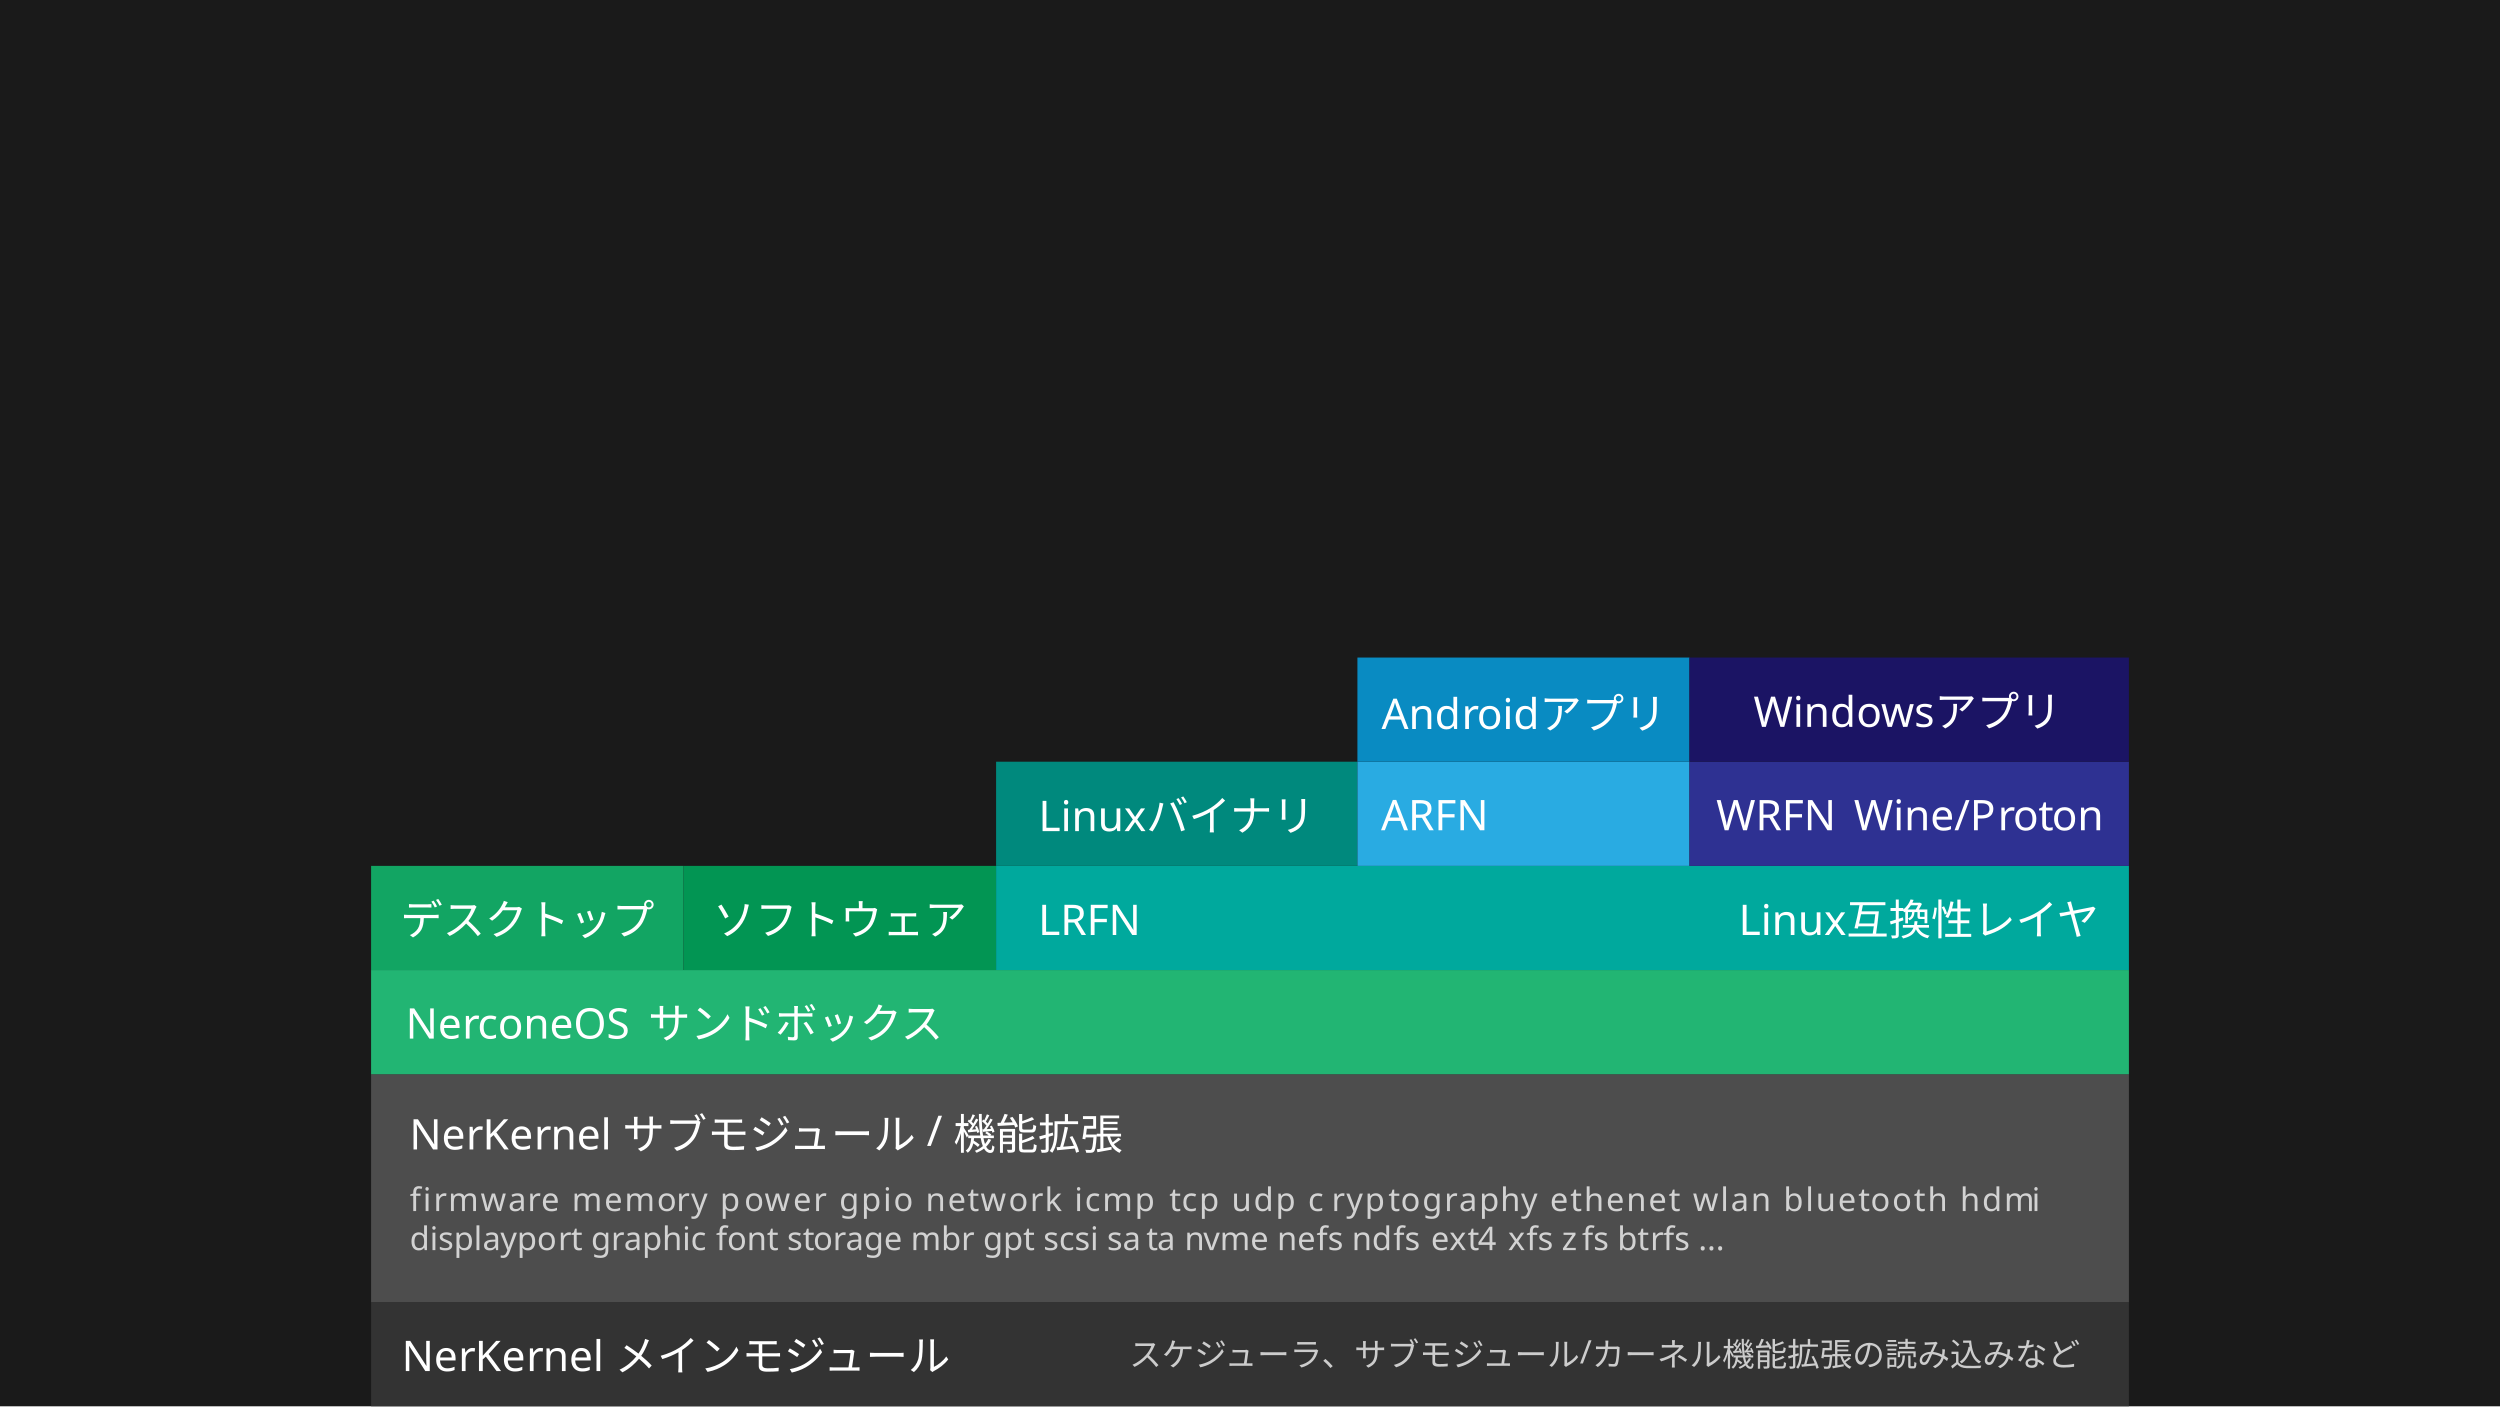
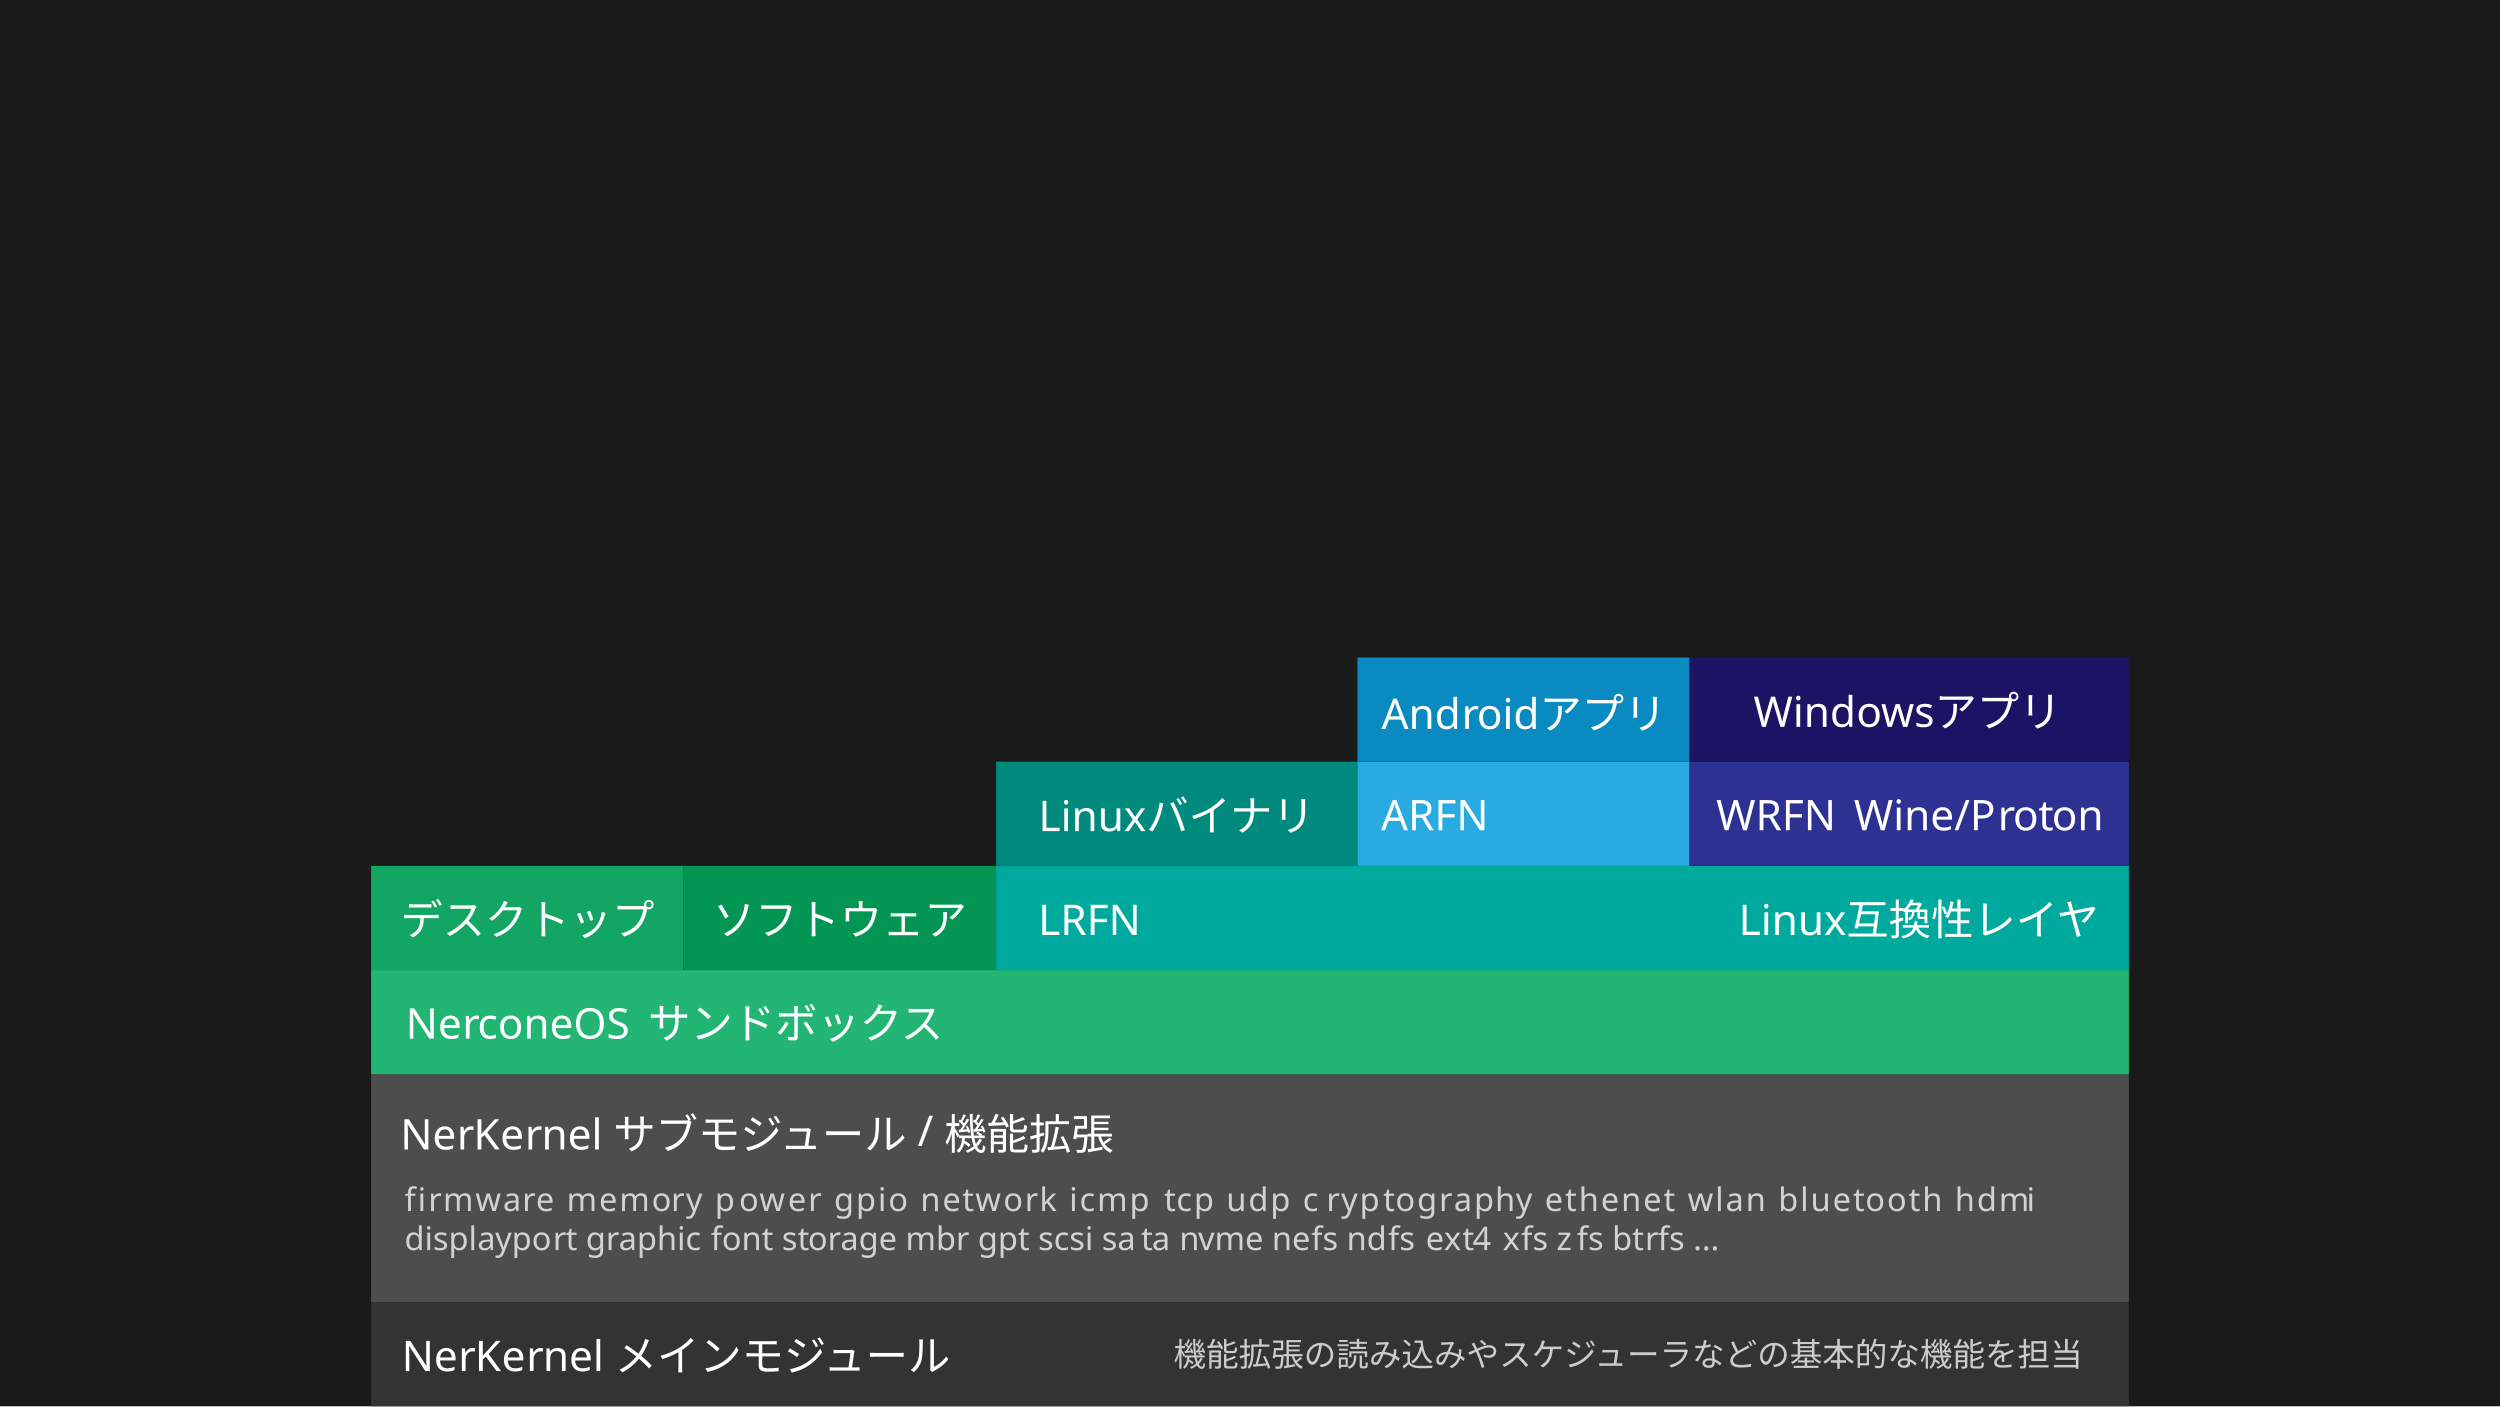
<svg xmlns="http://www.w3.org/2000/svg" id="_レイヤー_1" data-name="レイヤー 1" viewBox="0 0 1920 1080">
  <defs>
    <style>
      .cls-1 {
        letter-spacing: 0em;
      }

      .cls-2 {
        fill: #1b1464;
      }

      .cls-3 {
        fill: #00a99d;
      }

      .cls-4 {
        fill: #12a563;
      }

      .cls-5, .cls-6, .cls-7, .cls-8, .cls-9, .cls-10 {
        opacity: .75;
      }

      .cls-5, .cls-11 {
        letter-spacing: 0em;
      }

      .cls-12 {
        fill: #029553;
      }

      .cls-13 {
        fill: #4d4d4d;
      }

      .cls-6 {
        font-size: 25px;
      }

      .cls-6, .cls-14 {
        fill: #fff;
        font-family: InterBIZUD-Regular, 'Inter BIZUD';
      }

      .cls-15 {
        fill: #00897d;
      }

      .cls-7 {
        letter-spacing: 0em;
      }

      .cls-14 {
        font-size: 32.5px;
      }

      .cls-16 {
        letter-spacing: 0em;
      }

      .cls-17 {
        fill: #098bc2;
      }

      .cls-8, .cls-18 {
        letter-spacing: 0em;
      }

      .cls-19 {
        letter-spacing: 0em;
      }

      .cls-20 {
        fill: #22b573;
      }

      .cls-21 {
        fill: #2e3192;
      }

      .cls-9 {
        letter-spacing: -.02em;
      }

      .cls-22 {
        fill: #29abe2;
      }

      .cls-23 {
        opacity: .5;
      }

      .cls-24 {
        letter-spacing: -.02em;
      }

      .cls-25 {
        letter-spacing: -.02em;
      }

      .cls-26 {
        letter-spacing: -.02em;
      }

      .cls-27 {
        letter-spacing: -.02em;
      }

      .cls-28 {
        letter-spacing: -.01em;
      }

      .cls-29 {
        letter-spacing: -.01em;
      }

      .cls-30 {
        letter-spacing: -.04em;
      }

      .cls-31 {
        letter-spacing: -.03em;
      }

      .cls-32 {
        fill: #333;
      }

      .cls-33 {
        letter-spacing: .08em;
      }

      .cls-34 {
+         letter-spacing: .08em;
+       }
+ 
+       .cls-35 {
        letter-spacing: .07em;
-       }
- 
-       .cls-35 {
-         letter-spacing: .06em;
      }

      .cls-36 {
        letter-spacing: .06em;
      }

      .cls-37 {
        letter-spacing: .06em;
      }

      .cls-38 {
+         letter-spacing: .06em;
+       }
+ 
+       .cls-39 {
        fill: #1a1a1a;
-       }
- 
-       .cls-39 {
-         letter-spacing: .02em;
      }

      .cls-40 {
        letter-spacing: .02em;
      }

      .cls-41 {
        letter-spacing: .02em;
      }

      .cls-42 {
        letter-spacing: .02em;
      }

      .cls-43 {
-         letter-spacing: .05em;
+         letter-spacing: .02em;
      }

      .cls-44 {
        letter-spacing: .05em;
      }

      .cls-45 {
        letter-spacing: .05em;
      }

      .cls-46 {
-         letter-spacing: .04em;
+         letter-spacing: .05em;
      }

      .cls-47 {
        letter-spacing: .04em;
      }

      .cls-48 {
        letter-spacing: .04em;
      }

      .cls-49 {
+         letter-spacing: .04em;
+       }
+ 
+       .cls-50 {
        letter-spacing: 0em;
      }
    </style>
  </defs>
-   <rect class="cls-38" width="1920" height="1080" />
+   <rect class="cls-39" width="1920" height="1080" />
  <g>
    <g>
      <rect class="cls-32" x="285" y="1000" width="1350" height="80" />
      <text class="cls-14" transform="translate(308.51 1052.98)">
        <tspan x="0" y="0">Ne</tspan>
-         <tspan class="cls-42" x="43.43" y="0">r</tspan>
+         <tspan class="cls-43" x="43.43" y="0">r</tspan>
        <tspan class="cls-30" x="56.18" y="0">K</tspan>
        <tspan class="cls-1" x="76.73" y="0">e</tspan>
-         <tspan class="cls-41" x="95.67" y="0">r</tspan>
+         <tspan class="cls-42" x="95.67" y="0">r</tspan>
        <tspan class="cls-1" x="108.42" y="0">nel </tspan>
        <tspan class="cls-23" x="163.58" y="0">メインモジュール</tspan>
      </text>
-       <text class="cls-6" transform="translate(867.24 1049.23)">
-         <tspan x="0" y="0">スケジューラ、サブモジュール/カーネル機能拡張の読み込みなど</tspan>
+       <text class="cls-6" transform="translate(901.25 1049.23)">
+         <tspan x="0" y="0">機能拡張の読み込みやスケジューラなどの基本的な機能を担当</tspan>
      </text>
    </g>
    <g>
      <rect class="cls-13" x="285" y="825" width="1350" height="175" />
-       <text class="cls-14" transform="translate(314.44 882.78)">
+       <text class="cls-14" transform="translate(307.44 882.78)">
        <tspan x="0" y="0">Ne</tspan>
-         <tspan class="cls-42" x="43.43" y="0">r</tspan>
+         <tspan class="cls-43" x="43.43" y="0">r</tspan>
        <tspan class="cls-30" x="56.18" y="0">K</tspan>
        <tspan class="cls-1" x="76.73" y="0">e</tspan>
-         <tspan class="cls-41" x="95.67" y="0">r</tspan>
+         <tspan class="cls-42" x="95.67" y="0">r</tspan>
        <tspan class="cls-1" x="108.42" y="0">nel </tspan>
        <tspan class="cls-23" x="163.58" y="0">サブモジュール / 機能拡張</tspan>
      </text>
-       <text class="cls-6" transform="translate(314.66 930.08)">
-         <tspan class="cls-36" x="0" y="0">fi</tspan>
+       <text class="cls-6" transform="translate(310.66 930.08)">
+         <tspan class="cls-37" x="0" y="0">fi</tspan>
        <tspan class="cls-33" x="18.28" y="0">r</tspan>
        <tspan class="cls-37" x="29.56" y="0">mwa</tspan>
-         <tspan class="cls-47" x="90.42" y="0">r</tspan>
-         <tspan class="cls-36" x="100.9" y="0">e memo</tspan>
+         <tspan class="cls-48" x="90.42" y="0">r</tspan>
+         <tspan class="cls-38" x="100.9" y="0">e memo</tspan>
        <tspan class="cls-33" x="204.78" y="0">r</tspan>
        <tspan class="cls-37" x="216.07" y="0">y p</tspan>
-         <tspan class="cls-48" x="256.91" y="0">ow</tspan>
+         <tspan class="cls-49" x="256.91" y="0">ow</tspan>
        <tspan class="cls-37" x="294.43" y="0">er gpio ne</tspan>
-         <tspan class="cls-34" x="428.36" y="0">t</tspan>
-         <tspan class="cls-48" x="438.39" y="0">w</tspan>
-         <tspan class="cls-36" x="459.88" y="0">o</tspan>
-         <tspan class="cls-33" x="476.35" y="0">r</tspan>
+         <tspan class="cls-35" x="428.36" y="0">t</tspan>
+         <tspan class="cls-49" x="438.39" y="0">w</tspan>
+         <tspan class="cls-37" x="459.88" y="0">o</tspan>
+         <tspan class="cls-34" x="476.35" y="0">r</tspan>
        <tspan class="cls-37" x="487.64" y="0">k icmp </tspan>
-         <tspan class="cls-43" x="583.36" y="0">t</tspan>
+         <tspan class="cls-44" x="583.36" y="0">t</tspan>
        <tspan class="cls-37" x="592.78" y="0">cp udp c</tspan>
        <tspan class="cls-33" x="708" y="0">r</tspan>
-         <tspan class="cls-36" x="719.28" y="0">yp</tspan>
-         <tspan class="cls-44" x="751.61" y="0">t</tspan>
-         <tspan class="cls-37" x="761.03" y="0">ograp</tspan>
-         <tspan class="cls-46" x="837.54" y="0">h</tspan>
-         <tspan class="cls-35" x="853.44" y="0">y ethenet wlan blue</tspan>
-         <tspan class="cls-45" x="1112.48" y="0">t</tspan>
-         <tspan class="cls-37" x="1121.9" y="0">ooth hdm</tspan>
+         <tspan class="cls-37" x="719.28" y="0">yp</tspan>
+         <tspan class="cls-45" x="751.61" y="0">t</tspan>
+         <tspan class="cls-38" x="761.03" y="0">ograp</tspan>
+         <tspan class="cls-47" x="837.54" y="0">h</tspan>
+         <tspan class="cls-38" x="853.44" y="0">y ethenet wlan blue</tspan>
+         <tspan class="cls-46" x="1112.48" y="0">t</tspan>
+         <tspan class="cls-36" x="1121.9" y="0">ooth hdm</tspan>
        <tspan x="1245.74" y="0">i </tspan>
        <tspan x="0" y="30">displ</tspan>
        <tspan class="cls-28" x="55.92" y="30">a</tspan>
        <tspan x="69.59" y="30">ypo</tspan>
-         <tspan class="cls-42" x="113.94" y="30">r</tspan>
+         <tspan class="cls-43" x="113.94" y="30">r</tspan>
        <tspan x="123.74" y="30">t graphic </tspan>
        <tspan class="cls-31" x="235.19" y="30">f</tspan>
        <tspan x="243.71" y="30">ont s</tspan>
        <tspan class="cls-11" x="301.88" y="30">t</tspan>
        <tspan x="309.81" y="30">orage mbr gpt scsi sa</tspan>
-         <tspan class="cls-49" x="565.69" y="30">t</tspan>
+         <tspan class="cls-50" x="565.69" y="30">t</tspan>
        <tspan x="573.99" y="30">a </tspan>
        <tspan class="cls-28" x="595.06" y="30">n</tspan>
        <tspan x="609.46" y="30">vme ne</tspan>
        <tspan class="cls-25" x="696.36" y="30">f</tspan>
        <tspan x="705.05" y="30">s nd</tspan>
        <tspan class="cls-25" x="755.36" y="30">f</tspan>
        <tspan x="764.05" y="30">s </tspan>
        <tspan class="cls-25" x="784.28" y="30">e</tspan>
-         <tspan class="cls-39" x="798.29" y="30">x</tspan>
+         <tspan class="cls-40" x="798.29" y="30">x</tspan>
        <tspan class="cls-29" x="812.43" y="30">t</tspan>
        <tspan class="cls-19" x="820.25" y="30">4 </tspan>
-         <tspan class="cls-40" x="843.43" y="30">x</tspan>
+         <tspan class="cls-41" x="843.43" y="30">x</tspan>
        <tspan class="cls-25" x="857.57" y="30">f</tspan>
        <tspan x="866.26" y="30">s z</tspan>
        <tspan class="cls-25" x="900.29" y="30">f</tspan>
        <tspan class="cls-19" x="908.98" y="30">s bt</tspan>
-         <tspan class="cls-42" x="952.7" y="30">r</tspan>
+         <tspan class="cls-43" x="952.7" y="30">r</tspan>
        <tspan class="cls-25" x="962.5" y="30">f</tspan>
        <tspan class="cls-16" x="971.19" y="30">s ...</tspan>
      </text>
    </g>
    <g>
      <rect class="cls-20" x="285" y="745" width="1350" height="80" />
      <text class="cls-14" transform="translate(311.58 797.66)">
        <tspan x="0" y="0">Ne</tspan>
        <tspan class="cls-26" x="43.43" y="0">r</tspan>
        <tspan x="55.13" y="0">coneOS </tspan>
        <tspan class="cls-23" x="186.18" y="0">サンドボックス</tspan>
      </text>
    </g>
    <g>
      <rect class="cls-4" x="285" y="665" width="240" height="80" />
      <text class="cls-14" transform="translate(307.5 718.09)">
        <tspan x="0" y="0">デスクトップ</tspan>
      </text>
    </g>
    <g>
      <rect class="cls-12" x="525" y="665" width="240" height="80" />
      <text class="cls-14" transform="translate(547.5 718.09)">
        <tspan x="0" y="0">ソフトウェア</tspan>
      </text>
    </g>
    <g>
      <rect class="cls-3" x="765" y="665" width="870" height="80" />
      <text class="cls-14" transform="translate(797.31 718.09)">
        <tspan x="0" y="0">LRFN　　　　　　　　　　　　　　</tspan>
        <tspan class="cls-10" x="537.96" y="0">Linux互換性レイヤ</tspan>
      </text>
    </g>
    <g>
      <rect class="cls-15" x="765" y="585" width="277.5" height="80" />
      <text class="cls-14" transform="translate(797.55 638.29)">
        <tspan x="0" y="0">Linuxバイナリ</tspan>
      </text>
    </g>
    <g>
      <rect class="cls-22" x="1042.5" y="585" width="255" height="80" />
      <text class="cls-14" transform="translate(1060.62 637.66)">
        <tspan x="0" y="0">ARFN</tspan>
      </text>
    </g>
    <g>
      <rect class="cls-21" x="1297.5" y="585" width="337.5" height="80" />
      <text class="cls-14" transform="translate(1318.02 637.66)">
        <tspan x="0" y="0">WRFN </tspan>
        <tspan class="cls-10" x="105.75" y="0">Wine/P</tspan>
        <tspan class="cls-9" x="216.26" y="0">r</tspan>
        <tspan class="cls-7" x="227.96" y="0">o</tspan>
        <tspan class="cls-5" x="247.45" y="0">t</tspan>
        <tspan class="cls-8" x="257.76" y="0">on</tspan>
      </text>
    </g>
    <g>
      <rect class="cls-17" x="1042.5" y="505" width="255" height="80" />
      <text class="cls-14" transform="translate(1061.01 559.85)">
        <tspan x="0" y="0">And</tspan>
        <tspan class="cls-27" x="61.52" y="0">r</tspan>
        <tspan class="cls-18" x="73.22" y="0">oidアプリ</tspan>
      </text>
    </g>
    <g>
      <rect class="cls-2" x="1297.5" y="505" width="337.5" height="80" />
      <text class="cls-14" transform="translate(1346.68 558.25)">
        <tspan x="0" y="0">Wind</tspan>
        <tspan class="cls-24" x="79" y="0">o</tspan>
        <tspan x="97.9" y="0">wsアプリ</tspan>
      </text>
    </g>
  </g>
</svg>
